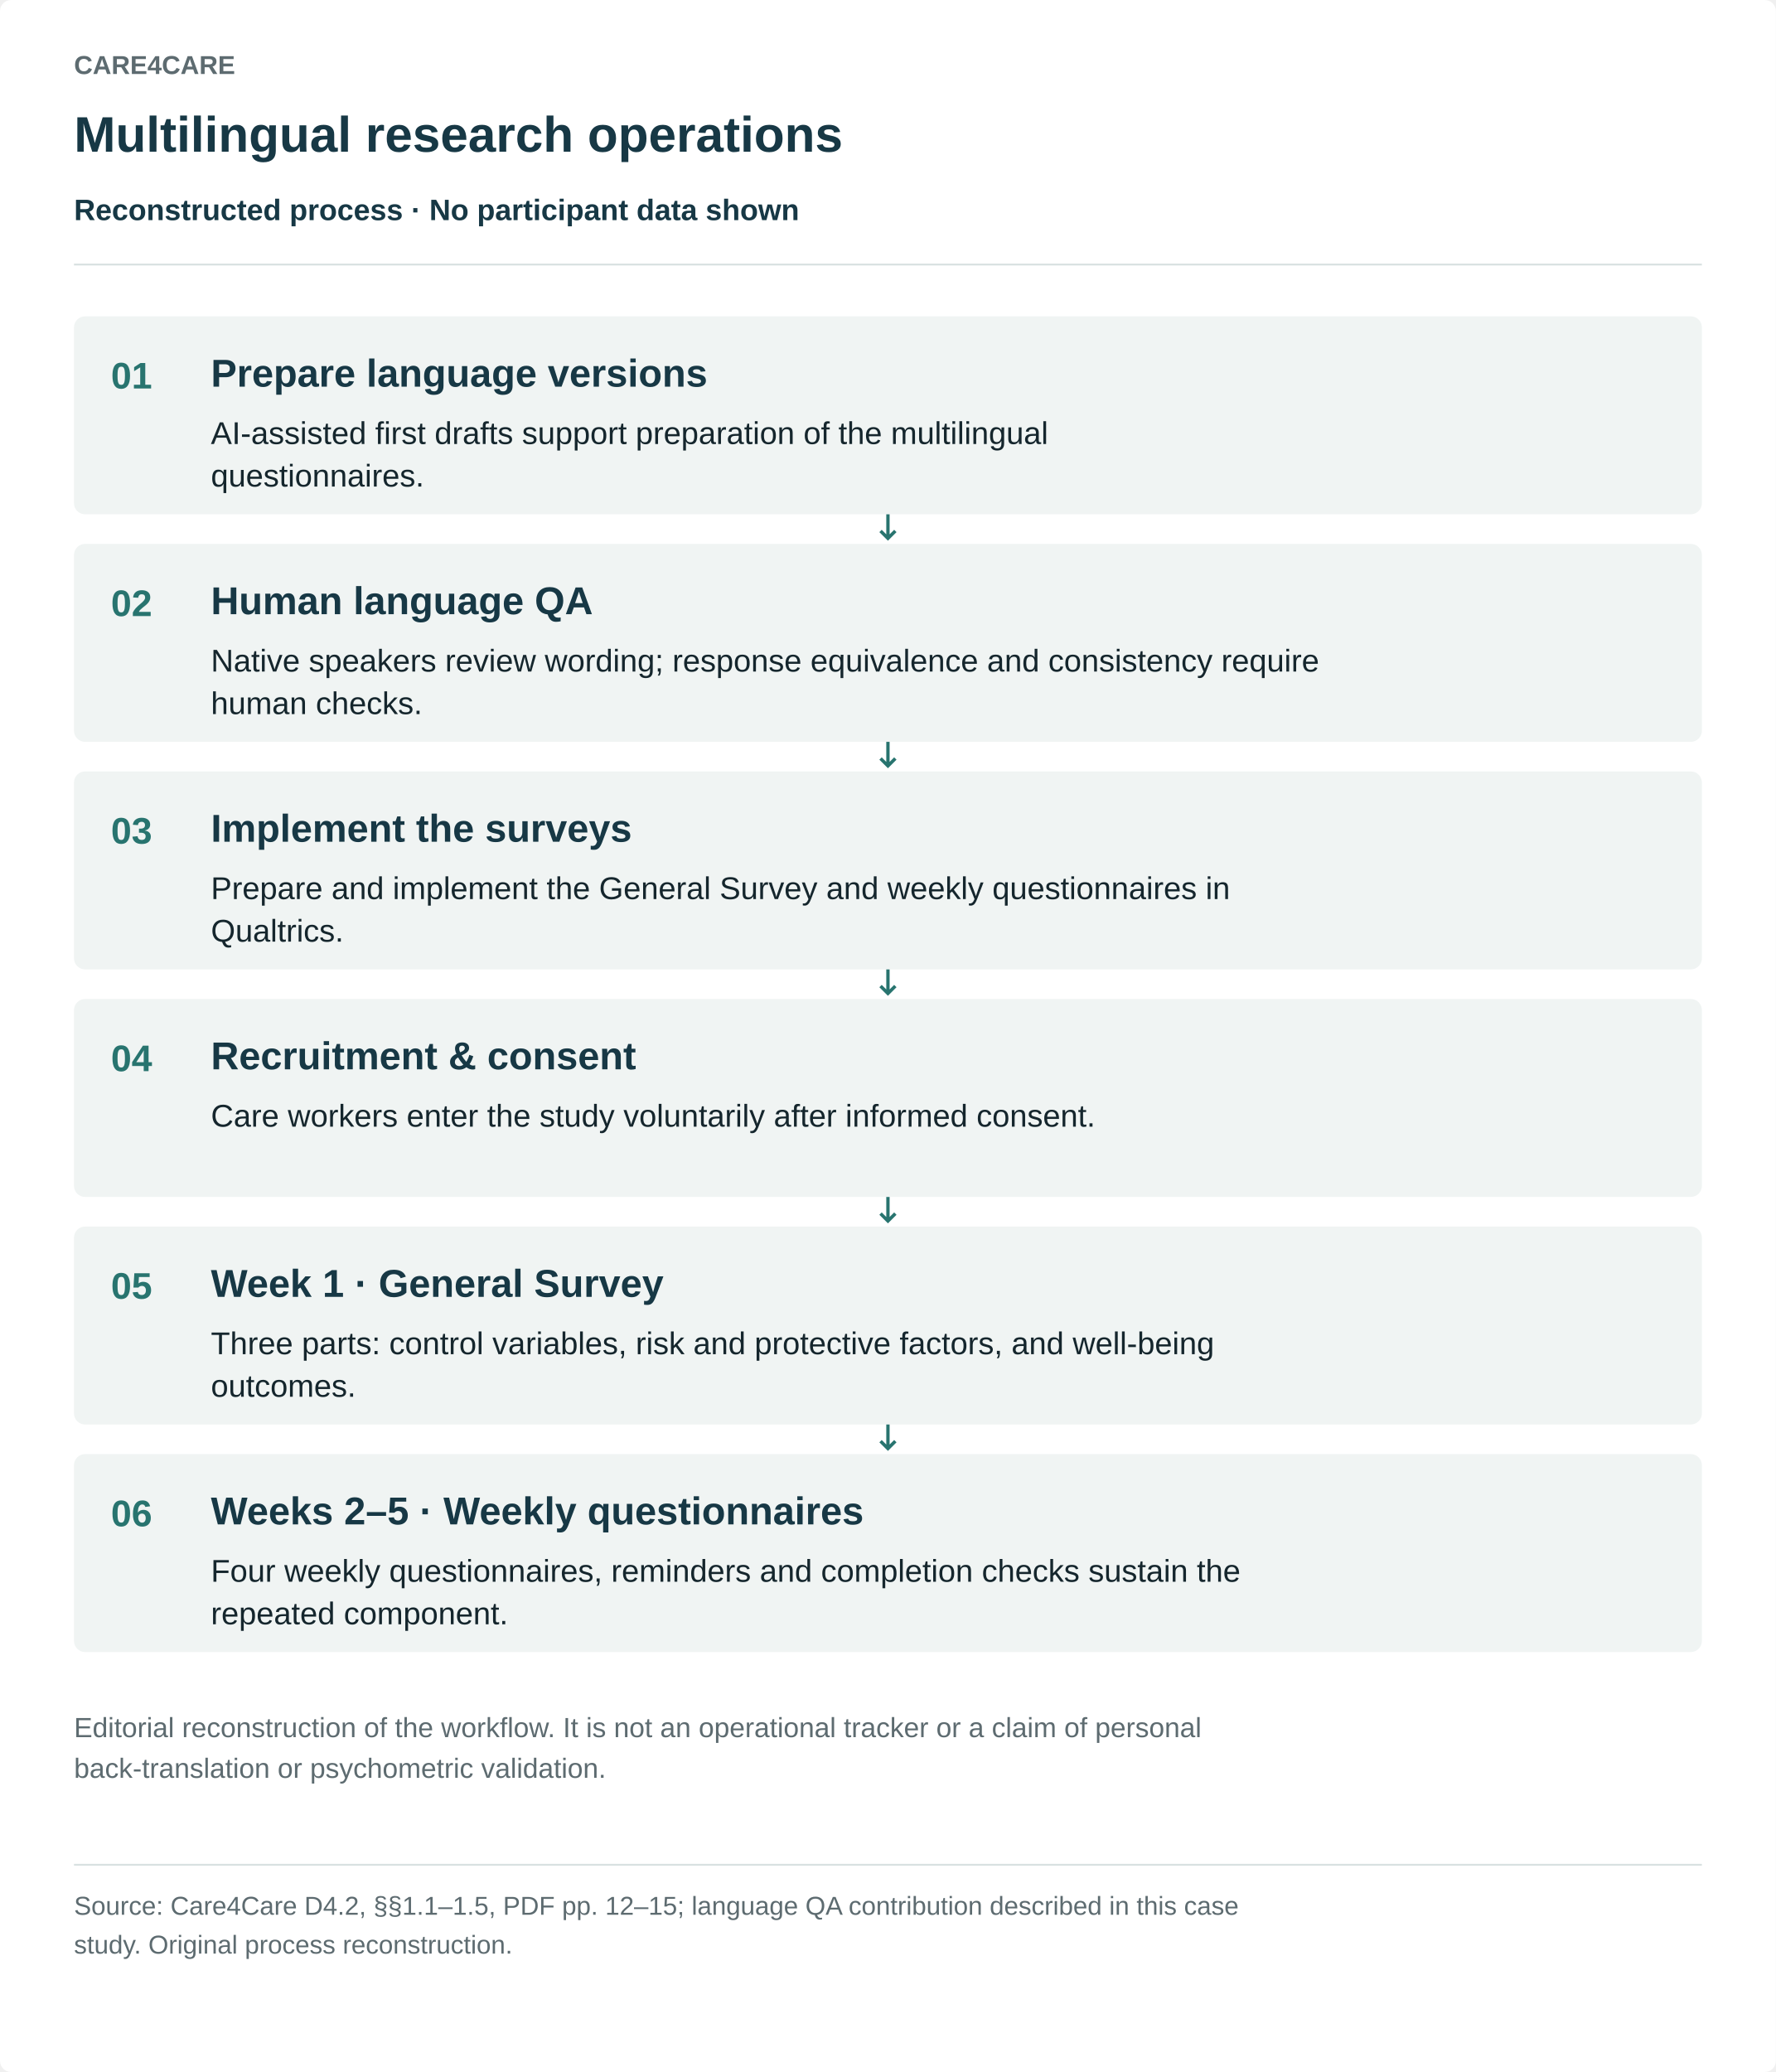
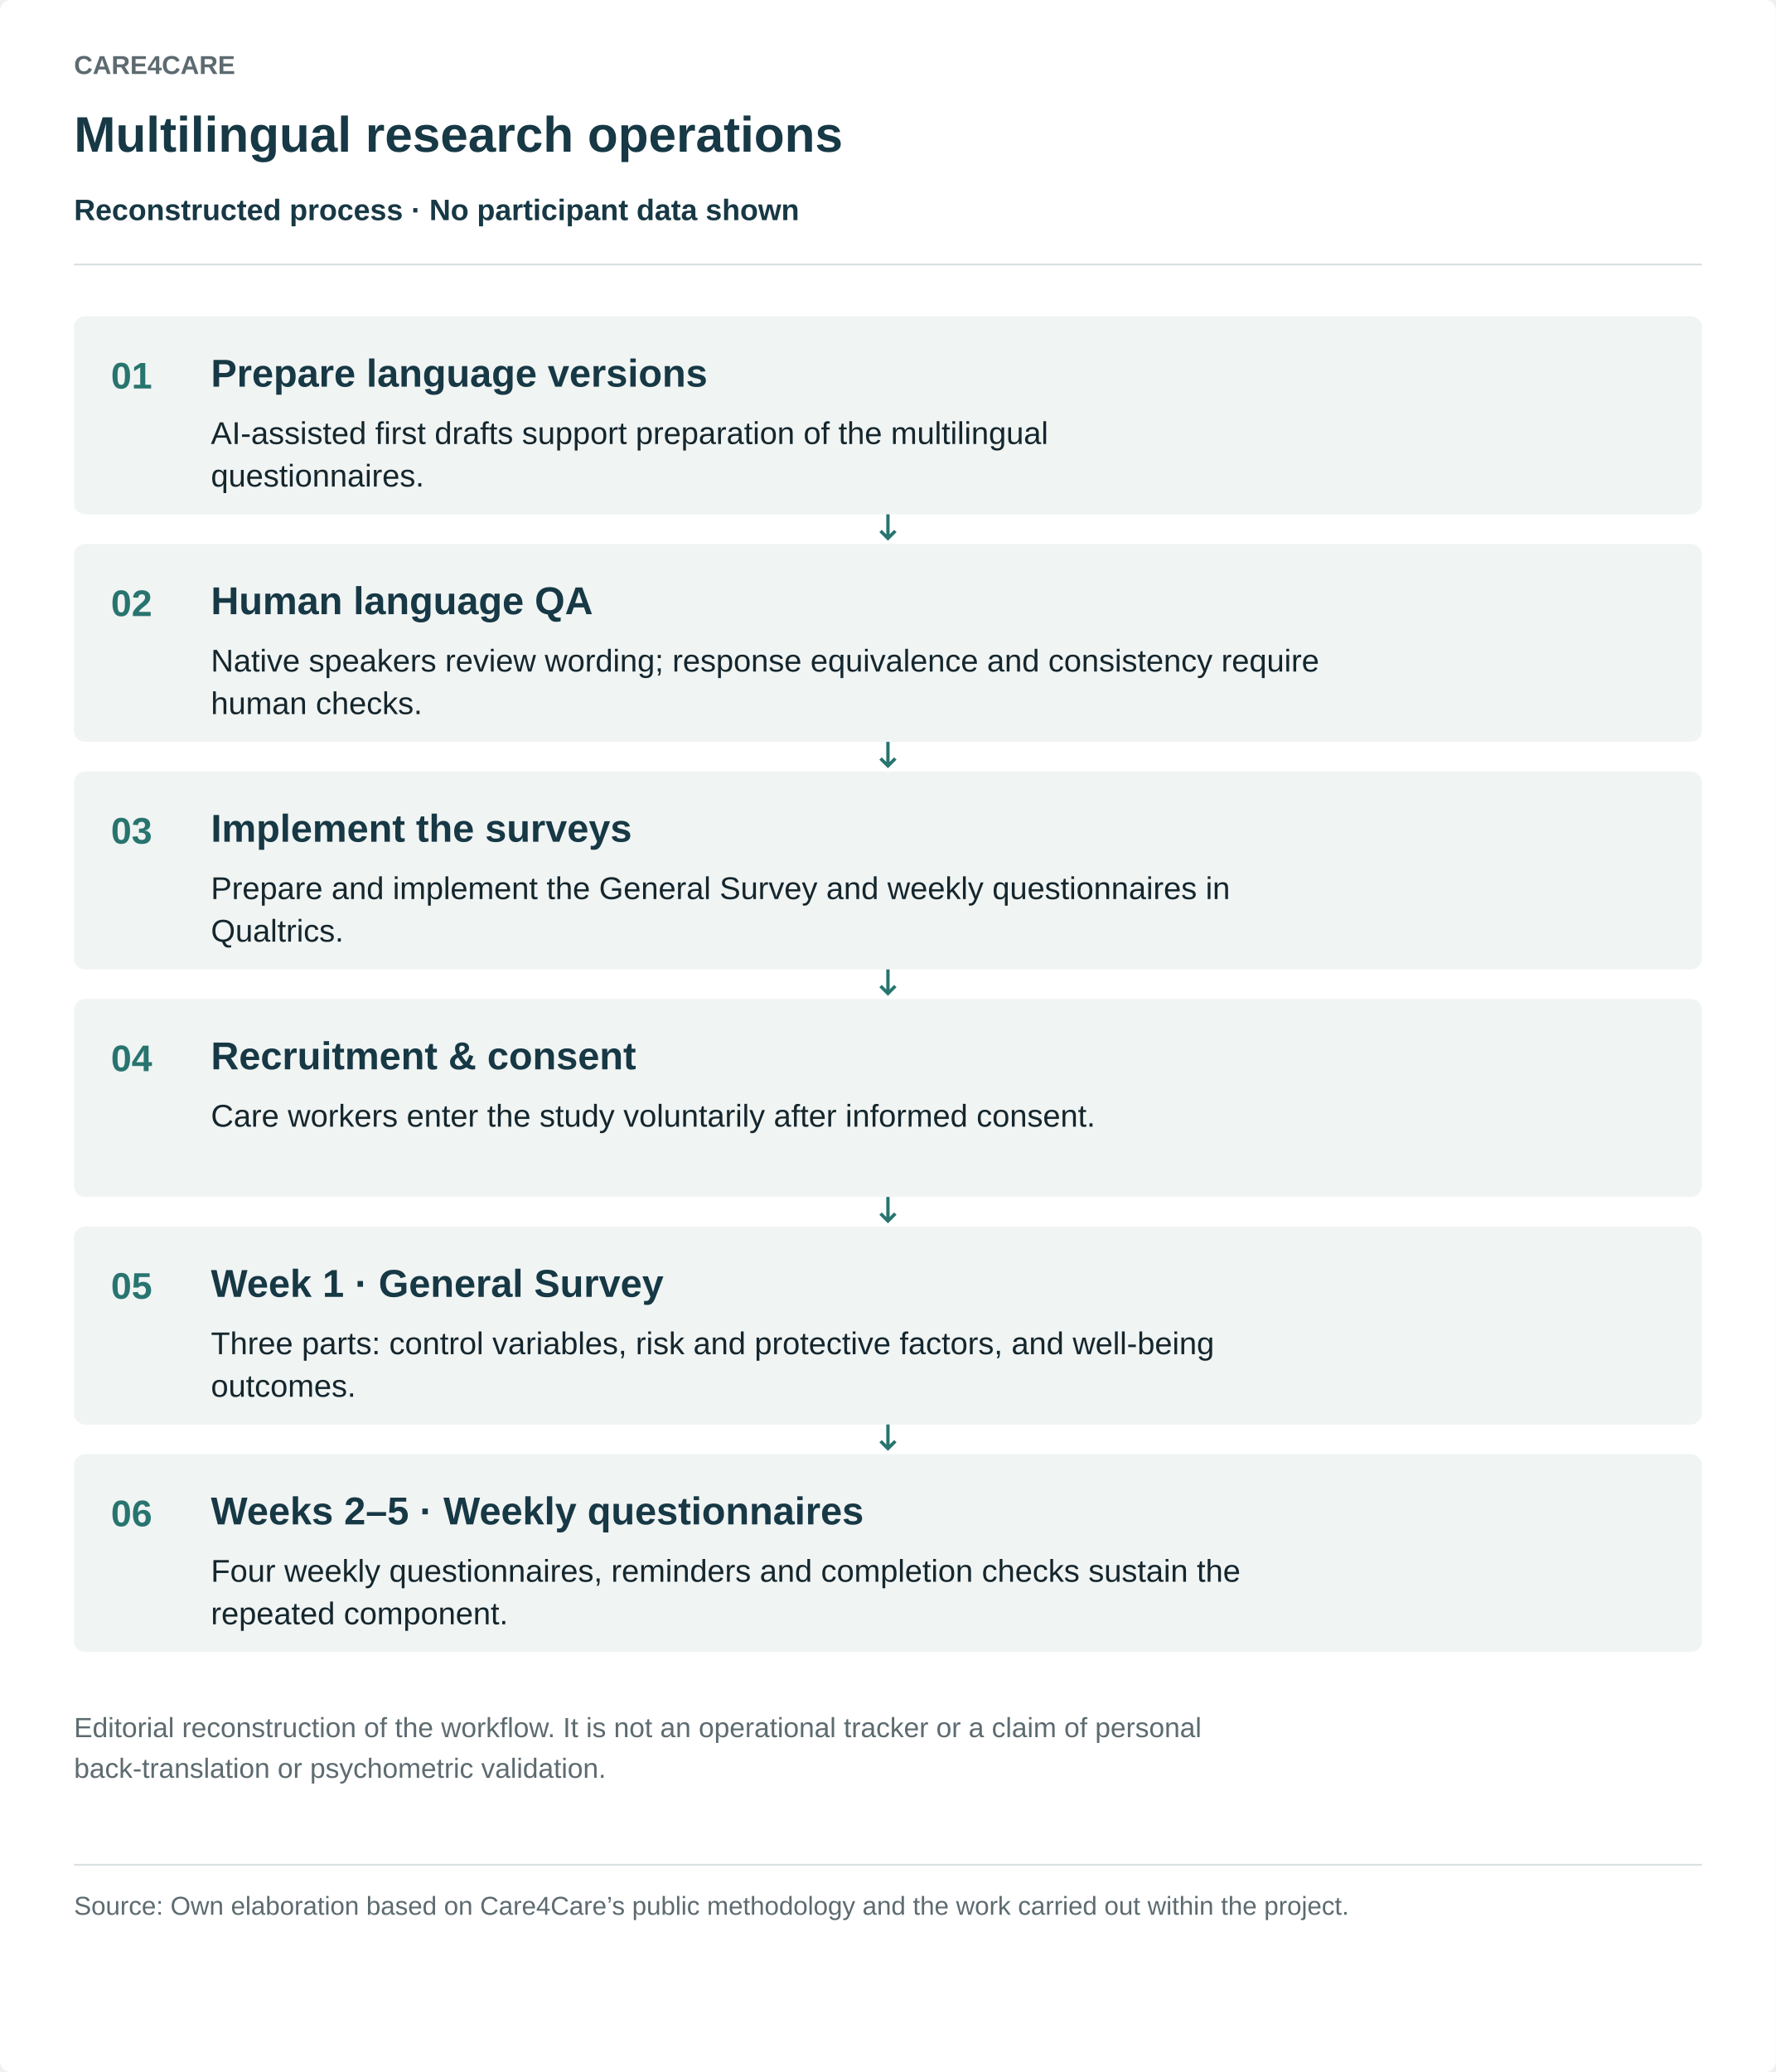
<svg xmlns="http://www.w3.org/2000/svg" width="960" height="1120" viewBox="0 0 960 1120" lang="en" role="img" aria-labelledby="title description" data-evidence-kind="reconstructed-process">
  <g font-family="Segoe UI, Arial, sans-serif">
    <rect x="0" y="0" width="960" height="1120" rx="6" fill="#FFFFFF" />
    <text x="40" y="40" font-size="14" fill="#5D6B70" font-weight="600">CARE4CARE</text>
    <text x="40" y="82" font-size="27" fill="#173845" font-weight="600">Multilingual research operations</text>
    <text x="40" y="119" font-size="16" fill="#173845" font-weight="600">Reconstructed process · No participant data shown</text>
    <line x1="40" y1="143" x2="920" y2="143" stroke="#D8E1E1" />
    <rect x="40" y="171" width="880" height="107" rx="6" fill="#F0F4F3" />
    <text x="60" y="210" font-size="20" fill="#28746F" font-weight="600">01</text>
    <text x="114" y="209" font-size="21" fill="#173845" font-weight="600">Prepare language versions</text>
    <text x="114" y="240" font-size="17" fill="#15262D" font-weight="400">AI-assisted first drafts support preparation of the multilingual</text>
    <text x="114" y="263" font-size="17" fill="#15262D" font-weight="400">questionnaires.</text>
    <path d="M480 278 v13 m-4 -4 l4 4 l4 -4" fill="none" stroke="#28746F" stroke-width="1.8" />
    <rect x="40" y="294" width="880" height="107" rx="6" fill="#F0F4F3" />
    <text x="60" y="333" font-size="20" fill="#28746F" font-weight="600">02</text>
    <text x="114" y="332" font-size="21" fill="#173845" font-weight="600">Human language QA</text>
    <text x="114" y="363" font-size="17" fill="#15262D" font-weight="400">Native speakers review wording; response equivalence and consistency require</text>
    <text x="114" y="386" font-size="17" fill="#15262D" font-weight="400">human checks.</text>
    <path d="M480 401 v13 m-4 -4 l4 4 l4 -4" fill="none" stroke="#28746F" stroke-width="1.8" />
    <rect x="40" y="417" width="880" height="107" rx="6" fill="#F0F4F3" />
    <text x="60" y="456" font-size="20" fill="#28746F" font-weight="600">03</text>
    <text x="114" y="455" font-size="21" fill="#173845" font-weight="600">Implement the surveys</text>
    <text x="114" y="486" font-size="17" fill="#15262D" font-weight="400">Prepare and implement the General Survey and weekly questionnaires in</text>
    <text x="114" y="509" font-size="17" fill="#15262D" font-weight="400">Qualtrics.</text>
    <path d="M480 524 v13 m-4 -4 l4 4 l4 -4" fill="none" stroke="#28746F" stroke-width="1.8" />
    <rect x="40" y="540" width="880" height="107" rx="6" fill="#F0F4F3" />
    <text x="60" y="579" font-size="20" fill="#28746F" font-weight="600">04</text>
    <text x="114" y="578" font-size="21" fill="#173845" font-weight="600">Recruitment &amp; consent</text>
    <text x="114" y="609" font-size="17" fill="#15262D" font-weight="400">Care workers enter the study voluntarily after informed consent.</text>
    <path d="M480 647 v13 m-4 -4 l4 4 l4 -4" fill="none" stroke="#28746F" stroke-width="1.8" />
    <rect x="40" y="663" width="880" height="107" rx="6" fill="#F0F4F3" />
    <text x="60" y="702" font-size="20" fill="#28746F" font-weight="600">05</text>
    <text x="114" y="701" font-size="21" fill="#173845" font-weight="600">Week 1 · General Survey</text>
    <text x="114" y="732" font-size="17" fill="#15262D" font-weight="400">Three parts: control variables, risk and protective factors, and well-being</text>
    <text x="114" y="755" font-size="17" fill="#15262D" font-weight="400">outcomes.</text>
    <path d="M480 770 v13 m-4 -4 l4 4 l4 -4" fill="none" stroke="#28746F" stroke-width="1.8" />
    <rect x="40" y="786" width="880" height="107" rx="6" fill="#F0F4F3" />
    <text x="60" y="825" font-size="20" fill="#28746F" font-weight="600">06</text>
    <text x="114" y="824" font-size="21" fill="#173845" font-weight="600">Weeks 2–5 · Weekly questionnaires</text>
    <text x="114" y="855" font-size="17" fill="#15262D" font-weight="400">Four weekly questionnaires, reminders and completion checks sustain the</text>
    <text x="114" y="878" font-size="17" fill="#15262D" font-weight="400">repeated component.</text>
    <text x="40" y="939" font-size="15" fill="#5D6B70" font-weight="400">Editorial reconstruction of the workflow. It is not an operational tracker or a claim of personal</text>
    <text x="40" y="961" font-size="15" fill="#5D6B70" font-weight="400">back-translation or psychometric validation.</text>
    <line x1="40" y1="1008" x2="920" y2="1008" stroke="#D8E1E1" />
-     <text x="40" y="1035" font-size="14" fill="#5D6B70" font-weight="400">Source: Care4Care D4.2, §§1.1–1.5, PDF pp. 12–15; language QA contribution described in this case</text>
-     <text x="40" y="1056" font-size="14" fill="#5D6B70" font-weight="400">study. Original process reconstruction.</text>
+     <text x="40" y="1035" font-size="14" fill="#5D6B70" font-weight="400">Source: Own elaboration based on Care4Care’s public methodology and the work carried out within the project.</text>
  </g>
</svg>
